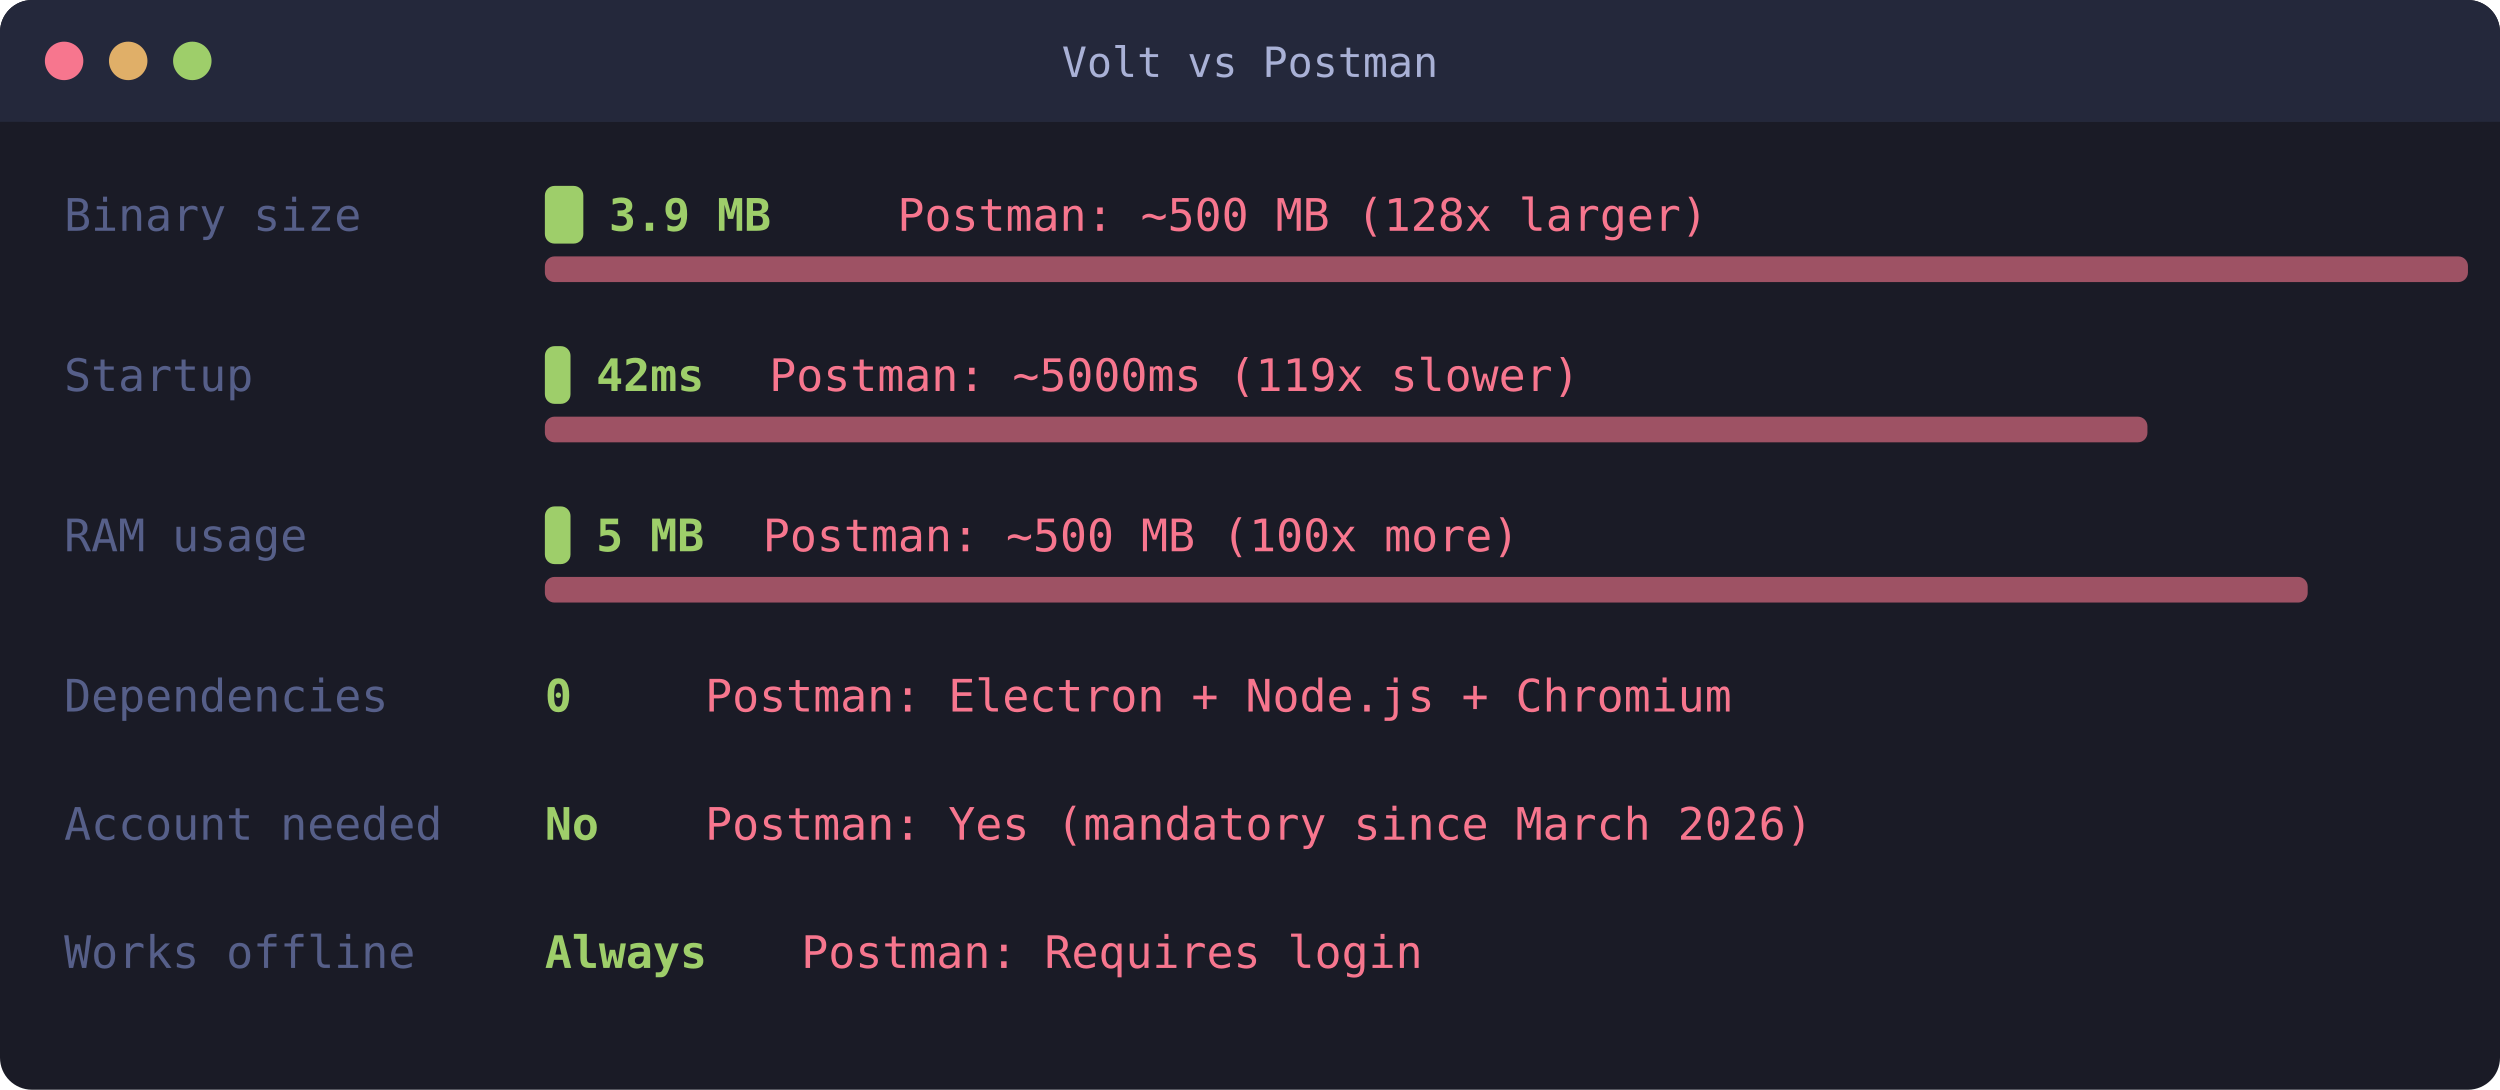
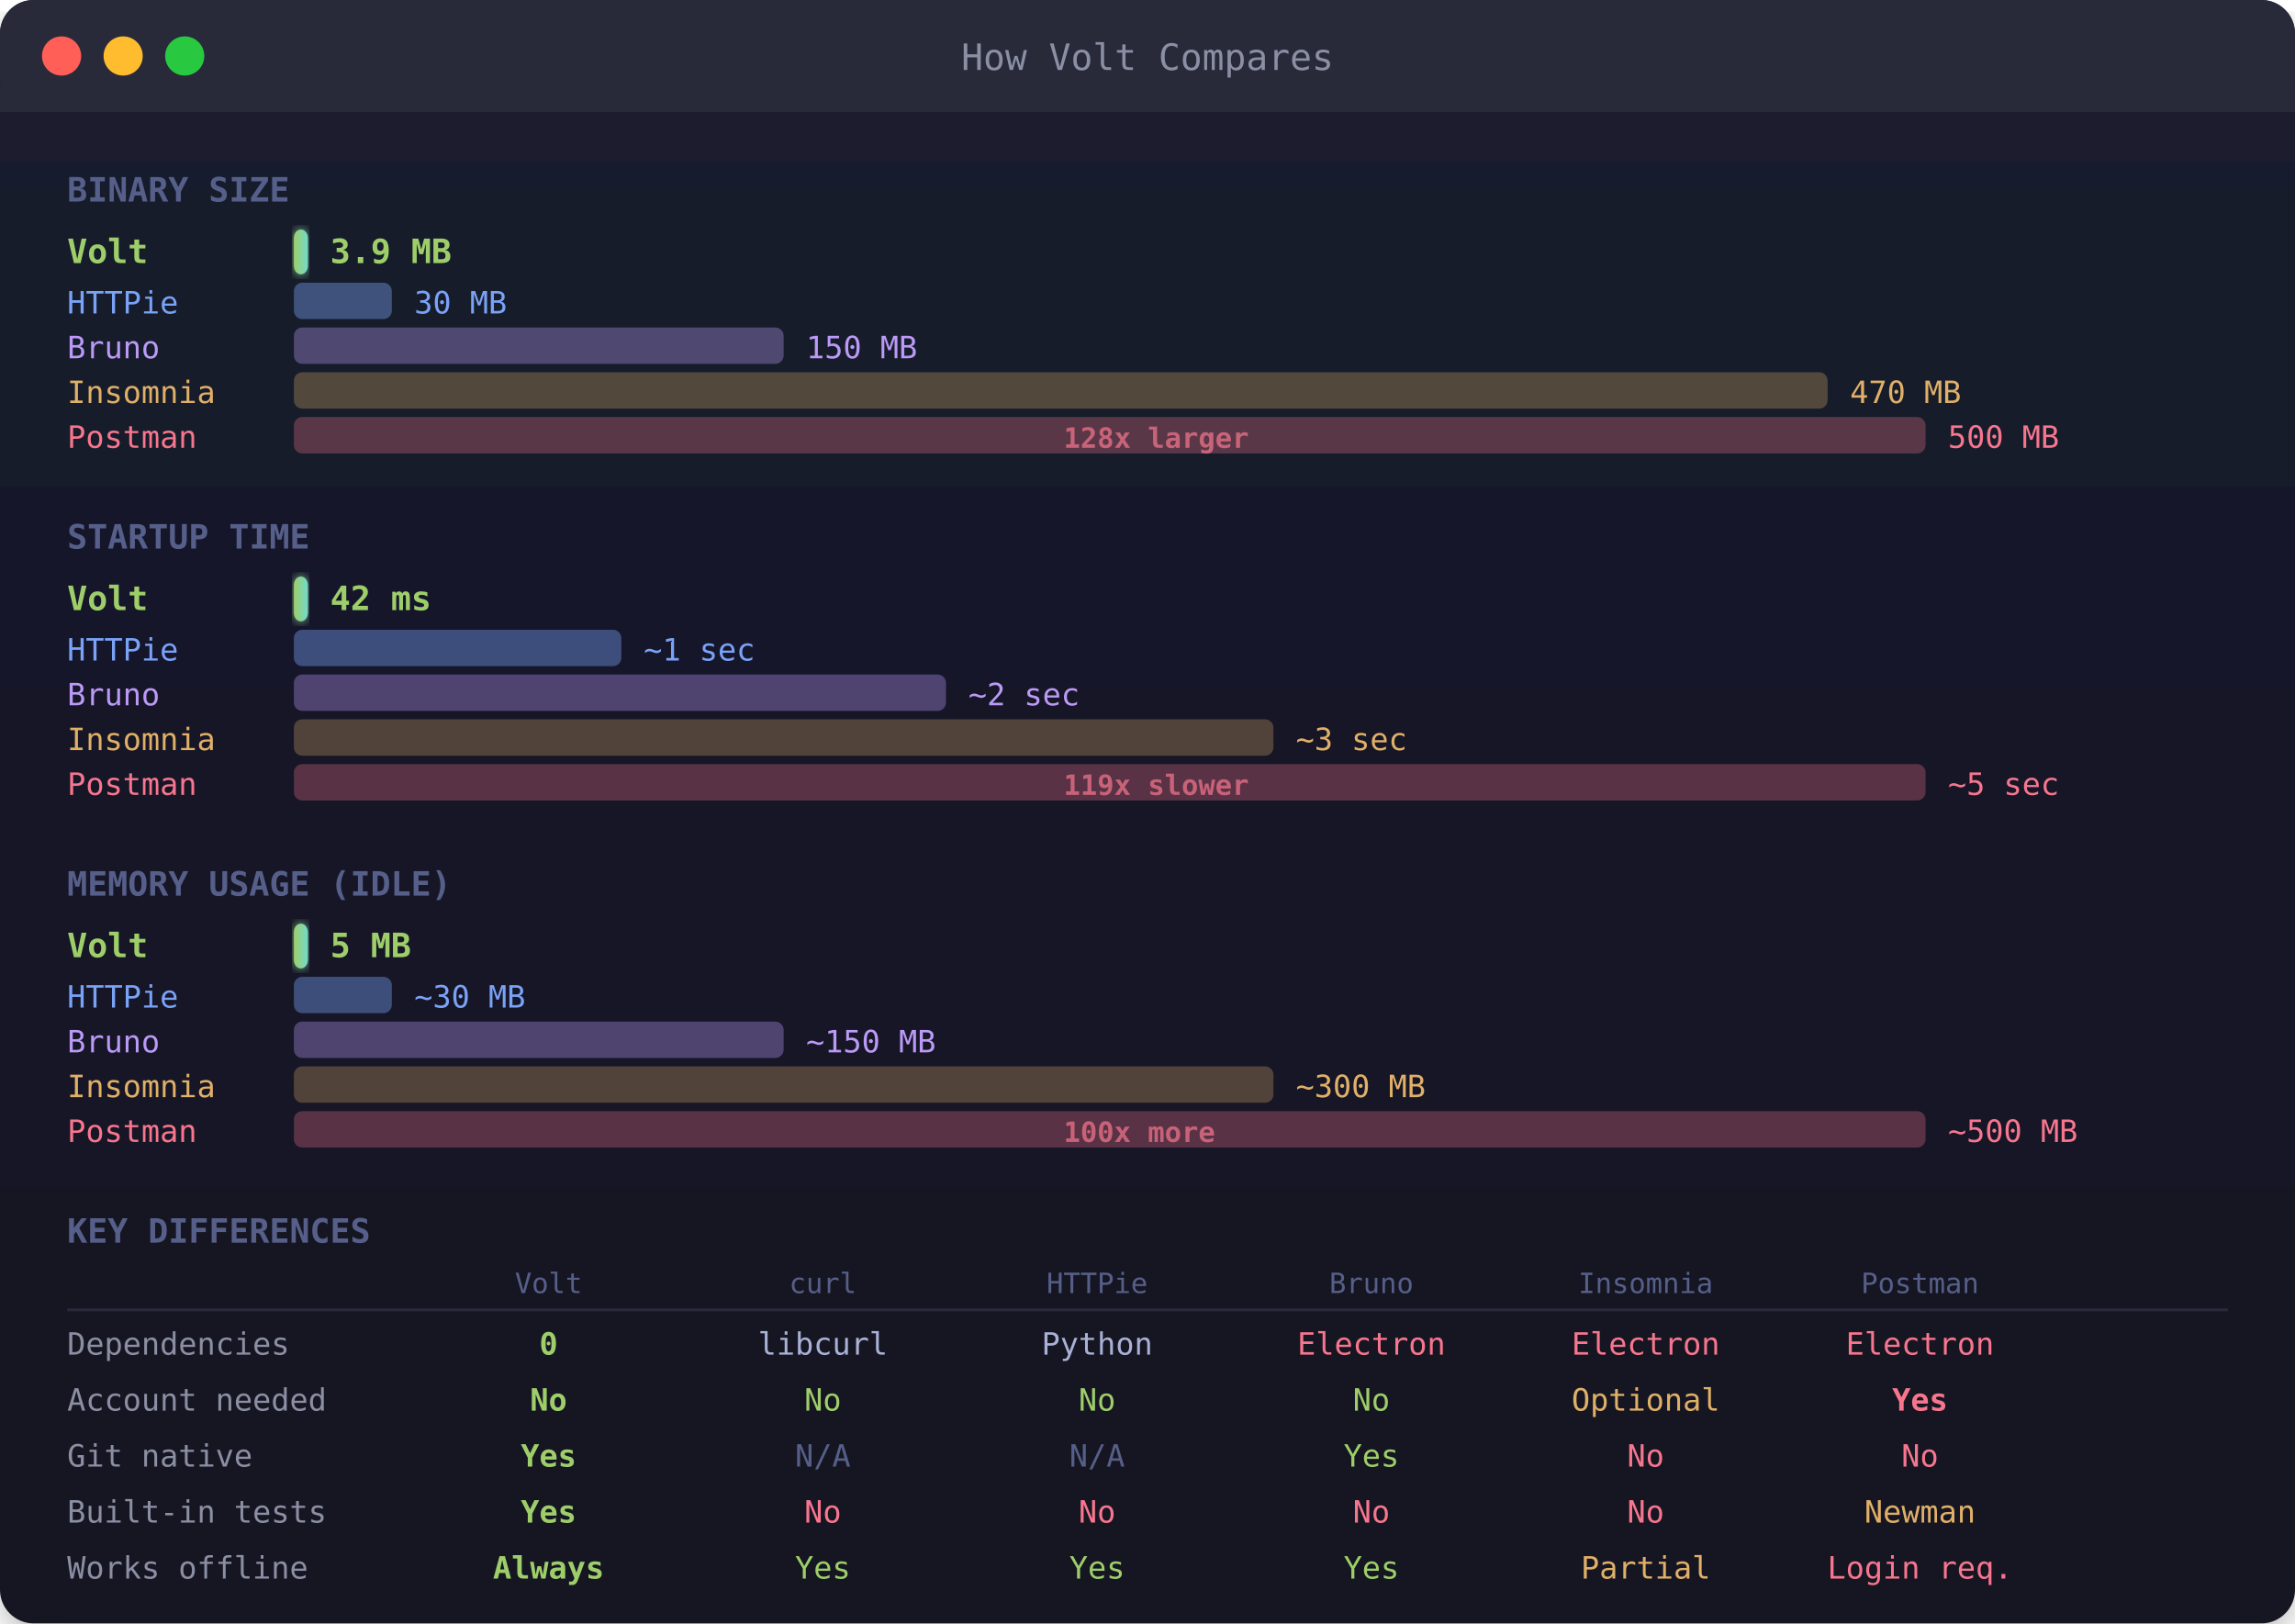
- <svg xmlns="http://www.w3.org/2000/svg" width="780" height="340" viewBox="0 0 780 340">
+ <svg xmlns="http://www.w3.org/2000/svg" width="820" height="580" viewBox="0 0 820 580">
  <defs>
-     <style>
-       .bg { fill: #1a1b26; }
-       .titlebar { fill: #24283b; }
-       .dot-red { fill: #f7768e; }
-       .dot-yellow { fill: #e0af68; }
-       .dot-green { fill: #9ece6a; }
-       .title { fill: #a9b1d6; font-family: 'SF Mono', 'Cascadia Code', 'Fira Code', 'Consolas', monospace; font-size: 13px; }
-       .prompt { fill: #7aa2f7; font-family: 'SF Mono', 'Cascadia Code', 'Fira Code', 'Consolas', monospace; font-size: 14px; }
-       .cmd { fill: #c0caf5; font-family: 'SF Mono', 'Cascadia Code', 'Fira Code', 'Consolas', monospace; font-size: 14px; }
-       .label { fill: #565f89; font-family: 'SF Mono', 'Cascadia Code', 'Fira Code', 'Consolas', monospace; font-size: 14px; }
-       .volt-val { fill: #9ece6a; font-family: 'SF Mono', 'Cascadia Code', 'Fira Code', 'Consolas', monospace; font-size: 14px; font-weight: bold; }
-       .other-val { fill: #f7768e; font-family: 'SF Mono', 'Cascadia Code', 'Fira Code', 'Consolas', monospace; font-size: 14px; }
-       .bar-volt { fill: #9ece6a; }
-       .bar-other { fill: #f7768e; opacity: 0.6; }
-       .divider { stroke: #24283b; stroke-width: 1; }
-     </style>
+     <linearGradient id="bgGrad" x1="0" y1="0" x2="0" y2="1">
+       <stop offset="0%" stop-color="#1a1b2e" />
+       <stop offset="100%" stop-color="#151621" />
+     </linearGradient>
+     <linearGradient id="voltGrad" x1="0" y1="0" x2="1" y2="0">
+       <stop offset="0%" stop-color="#9ece6a" />
+       <stop offset="100%" stop-color="#73daca" />
+     </linearGradient>
+     <linearGradient id="curlGrad" x1="0" y1="0" x2="1" y2="0">
+       <stop offset="0%" stop-color="#7aa2f7" />
+       <stop offset="100%" stop-color="#7dcfff" />
+     </linearGradient>
+     <filter id="shadow">
+       <feDropShadow dx="0" dy="4" stdDeviation="8" flood-color="#000" flood-opacity="0.4" />
+     </filter>
+     <filter id="glow">
+       <feGaussianBlur stdDeviation="2" result="coloredBlur" />
+       <feMerge>
+         <feMergeNode in="coloredBlur" />
+         <feMergeNode in="SourceGraphic" />
+       </feMerge>
+     </filter>
  </defs>
-   <rect class="bg" width="780" height="340" rx="10" />
-   <rect class="titlebar" width="780" height="38" rx="10" />
-   <rect class="titlebar" y="28" width="780" height="10" />
-   <circle class="dot-red" cx="20" cy="19" r="6" />
-   <circle class="dot-yellow" cx="40" cy="19" r="6" />
-   <circle class="dot-green" cx="60" cy="19" r="6" />
-   <text class="title" x="390" y="24" text-anchor="middle">Volt vs Postman</text>
-   <text class="label" x="20" y="72">Binary size</text>
-   <rect class="bar-volt" x="170" y="58" width="12" height="18" rx="3" />
-   <text class="volt-val" x="190" y="72">3.9 MB</text>
-   <rect class="bar-other" x="170" y="80" width="600" height="8" rx="3" />
-   <text class="other-val" x="280" y="72">Postman: ~500 MB (128x larger)</text>
-   <text class="label" x="20" y="122">Startup</text>
-   <rect class="bar-volt" x="170" y="108" width="8" height="18" rx="3" />
-   <text class="volt-val" x="186" y="122">42ms</text>
-   <rect class="bar-other" x="170" y="130" width="500" height="8" rx="3" />
-   <text class="other-val" x="240" y="122">Postman: ~5000ms (119x slower)</text>
-   <text class="label" x="20" y="172">RAM usage</text>
-   <rect class="bar-volt" x="170" y="158" width="8" height="18" rx="3" />
-   <text class="volt-val" x="186" y="172">5 MB</text>
-   <rect class="bar-other" x="170" y="180" width="550" height="8" rx="3" />
-   <text class="other-val" x="238" y="172">Postman: ~500 MB (100x more)</text>
-   <text class="label" x="20" y="222">Dependencies</text>
-   <text class="volt-val" x="170" y="222">0</text>
-   <text class="other-val" x="220" y="222">Postman: Electron + Node.js + Chromium</text>
-   <text class="label" x="20" y="262">Account needed</text>
-   <text class="volt-val" x="170" y="262">No</text>
-   <text class="other-val" x="220" y="262">Postman: Yes (mandatory since March 2026)</text>
-   <text class="label" x="20" y="302">Works offline</text>
-   <text class="volt-val" x="170" y="302">Always</text>
-   <text class="other-val" x="250" y="302">Postman: Requires login</text>
+   <rect width="820" height="580" rx="12" fill="url(#bgGrad)" filter="url(#shadow)" />
+   <rect width="820" height="40" rx="12" fill="#282a3a" />
+   <rect y="30" width="820" height="10" fill="#282a3a" />
+   <circle cx="22" cy="20" r="7" fill="#ff5f57" />
+   <circle cx="44" cy="20" r="7" fill="#febc2e" />
+   <circle cx="66" cy="20" r="7" fill="#28c840" />
+   <text x="410" y="25" text-anchor="middle" fill="#8b8fa3" font-family="'SF Mono',Consolas,monospace" font-size="13">How Volt Compares</text>
+   <text x="24" y="72" fill="#565f89" font-family="'SF Mono',Consolas,monospace" font-size="12" font-weight="bold">BINARY SIZE</text>
+   <text x="24" y="94" fill="#9ece6a" font-family="'SF Mono',Consolas,monospace" font-size="12" font-weight="bold">Volt</text>
+   <rect x="105" y="82" width="5" height="16" rx="3" fill="url(#voltGrad)" filter="url(#glow)" />
+   <text x="118" y="94" fill="#9ece6a" font-family="'SF Mono',Consolas,monospace" font-size="12" font-weight="bold">3.9 MB</text>
+   <text x="24" y="112" fill="#7aa2f7" font-family="'SF Mono',Consolas,monospace" font-size="11">HTTPie</text>
+   <rect x="105" y="101" width="35" height="13" rx="3" fill="#7aa2f7" opacity="0.4" />
+   <text x="148" y="112" fill="#7aa2f7" font-family="'SF Mono',Consolas,monospace" font-size="11">30 MB</text>
+   <text x="24" y="128" fill="#bb9af7" font-family="'SF Mono',Consolas,monospace" font-size="11">Bruno</text>
+   <rect x="105" y="117" width="175" height="13" rx="3" fill="#bb9af7" opacity="0.35" />
+   <text x="288" y="128" fill="#bb9af7" font-family="'SF Mono',Consolas,monospace" font-size="11">150 MB</text>
+   <text x="24" y="144" fill="#e0af68" font-family="'SF Mono',Consolas,monospace" font-size="11">Insomnia</text>
+   <rect x="105" y="133" width="548" height="13" rx="3" fill="#e0af68" opacity="0.3" />
+   <text x="661" y="144" fill="#e0af68" font-family="'SF Mono',Consolas,monospace" font-size="11">470 MB</text>
+   <text x="24" y="160" fill="#f7768e" font-family="'SF Mono',Consolas,monospace" font-size="11">Postman</text>
+   <rect x="105" y="149" width="583" height="13" rx="3" fill="#f7768e" opacity="0.3" />
+   <text x="696" y="160" fill="#f7768e" font-family="'SF Mono',Consolas,monospace" font-size="11">500 MB</text>
+   <text x="380" y="160" fill="#f7768e" font-family="'SF Mono',Consolas,monospace" font-size="10" font-weight="bold" opacity="0.7">128x larger</text>
+   <text x="24" y="196" fill="#565f89" font-family="'SF Mono',Consolas,monospace" font-size="12" font-weight="bold">STARTUP TIME</text>
+   <text x="24" y="218" fill="#9ece6a" font-family="'SF Mono',Consolas,monospace" font-size="12" font-weight="bold">Volt</text>
+   <rect x="105" y="206" width="5" height="16" rx="3" fill="url(#voltGrad)" filter="url(#glow)" />
+   <text x="118" y="218" fill="#9ece6a" font-family="'SF Mono',Consolas,monospace" font-size="12" font-weight="bold">42 ms</text>
+   <text x="24" y="236" fill="#7aa2f7" font-family="'SF Mono',Consolas,monospace" font-size="11">HTTPie</text>
+   <rect x="105" y="225" width="117" height="13" rx="3" fill="#7aa2f7" opacity="0.4" />
+   <text x="230" y="236" fill="#7aa2f7" font-family="'SF Mono',Consolas,monospace" font-size="11">~1 sec</text>
+   <text x="24" y="252" fill="#bb9af7" font-family="'SF Mono',Consolas,monospace" font-size="11">Bruno</text>
+   <rect x="105" y="241" width="233" height="13" rx="3" fill="#bb9af7" opacity="0.35" />
+   <text x="346" y="252" fill="#bb9af7" font-family="'SF Mono',Consolas,monospace" font-size="11">~2 sec</text>
+   <text x="24" y="268" fill="#e0af68" font-family="'SF Mono',Consolas,monospace" font-size="11">Insomnia</text>
+   <rect x="105" y="257" width="350" height="13" rx="3" fill="#e0af68" opacity="0.3" />
+   <text x="463" y="268" fill="#e0af68" font-family="'SF Mono',Consolas,monospace" font-size="11">~3 sec</text>
+   <text x="24" y="284" fill="#f7768e" font-family="'SF Mono',Consolas,monospace" font-size="11">Postman</text>
+   <rect x="105" y="273" width="583" height="13" rx="3" fill="#f7768e" opacity="0.3" />
+   <text x="696" y="284" fill="#f7768e" font-family="'SF Mono',Consolas,monospace" font-size="11">~5 sec</text>
+   <text x="380" y="284" fill="#f7768e" font-family="'SF Mono',Consolas,monospace" font-size="10" font-weight="bold" opacity="0.7">119x slower</text>
+   <text x="24" y="320" fill="#565f89" font-family="'SF Mono',Consolas,monospace" font-size="12" font-weight="bold">MEMORY USAGE (IDLE)</text>
+   <text x="24" y="342" fill="#9ece6a" font-family="'SF Mono',Consolas,monospace" font-size="12" font-weight="bold">Volt</text>
+   <rect x="105" y="330" width="5" height="16" rx="3" fill="url(#voltGrad)" filter="url(#glow)" />
+   <text x="118" y="342" fill="#9ece6a" font-family="'SF Mono',Consolas,monospace" font-size="12" font-weight="bold">5 MB</text>
+   <text x="24" y="360" fill="#7aa2f7" font-family="'SF Mono',Consolas,monospace" font-size="11">HTTPie</text>
+   <rect x="105" y="349" width="35" height="13" rx="3" fill="#7aa2f7" opacity="0.4" />
+   <text x="148" y="360" fill="#7aa2f7" font-family="'SF Mono',Consolas,monospace" font-size="11">~30 MB</text>
+   <text x="24" y="376" fill="#bb9af7" font-family="'SF Mono',Consolas,monospace" font-size="11">Bruno</text>
+   <rect x="105" y="365" width="175" height="13" rx="3" fill="#bb9af7" opacity="0.35" />
+   <text x="288" y="376" fill="#bb9af7" font-family="'SF Mono',Consolas,monospace" font-size="11">~150 MB</text>
+   <text x="24" y="392" fill="#e0af68" font-family="'SF Mono',Consolas,monospace" font-size="11">Insomnia</text>
+   <rect x="105" y="381" width="350" height="13" rx="3" fill="#e0af68" opacity="0.3" />
+   <text x="463" y="392" fill="#e0af68" font-family="'SF Mono',Consolas,monospace" font-size="11">~300 MB</text>
+   <text x="24" y="408" fill="#f7768e" font-family="'SF Mono',Consolas,monospace" font-size="11">Postman</text>
+   <rect x="105" y="397" width="583" height="13" rx="3" fill="#f7768e" opacity="0.3" />
+   <text x="696" y="408" fill="#f7768e" font-family="'SF Mono',Consolas,monospace" font-size="11">~500 MB</text>
+   <text x="380" y="408" fill="#f7768e" font-family="'SF Mono',Consolas,monospace" font-size="10" font-weight="bold" opacity="0.7">100x more</text>
+   <text x="24" y="444" fill="#565f89" font-family="'SF Mono',Consolas,monospace" font-size="12" font-weight="bold">KEY DIFFERENCES</text>
+   <text x="196" y="462" fill="#565f89" font-family="'SF Mono',Consolas,monospace" font-size="10" text-anchor="middle">Volt</text>
+   <text x="294" y="462" fill="#565f89" font-family="'SF Mono',Consolas,monospace" font-size="10" text-anchor="middle">curl</text>
+   <text x="392" y="462" fill="#565f89" font-family="'SF Mono',Consolas,monospace" font-size="10" text-anchor="middle">HTTPie</text>
+   <text x="490" y="462" fill="#565f89" font-family="'SF Mono',Consolas,monospace" font-size="10" text-anchor="middle">Bruno</text>
+   <text x="588" y="462" fill="#565f89" font-family="'SF Mono',Consolas,monospace" font-size="10" text-anchor="middle">Insomnia</text>
+   <text x="686" y="462" fill="#565f89" font-family="'SF Mono',Consolas,monospace" font-size="10" text-anchor="middle">Postman</text>
+   <line x1="24" y1="468" x2="796" y2="468" stroke="#282a3a" stroke-width="1" />
+   <text x="24" y="484" fill="#8b8fa3" font-family="'SF Mono',Consolas,monospace" font-size="11">Dependencies</text>
+   <text x="196" y="484" fill="#9ece6a" font-family="'SF Mono',Consolas,monospace" font-size="11" font-weight="bold" text-anchor="middle">0</text>
+   <text x="294" y="484" fill="#a9b1d6" font-family="'SF Mono',Consolas,monospace" font-size="11" text-anchor="middle">libcurl</text>
+   <text x="392" y="484" fill="#a9b1d6" font-family="'SF Mono',Consolas,monospace" font-size="11" text-anchor="middle">Python</text>
+   <text x="490" y="484" fill="#f7768e" font-family="'SF Mono',Consolas,monospace" font-size="11" text-anchor="middle">Electron</text>
+   <text x="588" y="484" fill="#f7768e" font-family="'SF Mono',Consolas,monospace" font-size="11" text-anchor="middle">Electron</text>
+   <text x="686" y="484" fill="#f7768e" font-family="'SF Mono',Consolas,monospace" font-size="11" text-anchor="middle">Electron</text>
+   <text x="24" y="504" fill="#8b8fa3" font-family="'SF Mono',Consolas,monospace" font-size="11">Account needed</text>
+   <text x="196" y="504" fill="#9ece6a" font-family="'SF Mono',Consolas,monospace" font-size="11" font-weight="bold" text-anchor="middle">No</text>
+   <text x="294" y="504" fill="#9ece6a" font-family="'SF Mono',Consolas,monospace" font-size="11" text-anchor="middle">No</text>
+   <text x="392" y="504" fill="#9ece6a" font-family="'SF Mono',Consolas,monospace" font-size="11" text-anchor="middle">No</text>
+   <text x="490" y="504" fill="#9ece6a" font-family="'SF Mono',Consolas,monospace" font-size="11" text-anchor="middle">No</text>
+   <text x="588" y="504" fill="#e0af68" font-family="'SF Mono',Consolas,monospace" font-size="11" text-anchor="middle">Optional</text>
+   <text x="686" y="504" fill="#f7768e" font-family="'SF Mono',Consolas,monospace" font-size="11" font-weight="bold" text-anchor="middle">Yes</text>
+   <text x="24" y="524" fill="#8b8fa3" font-family="'SF Mono',Consolas,monospace" font-size="11">Git native</text>
+   <text x="196" y="524" fill="#9ece6a" font-family="'SF Mono',Consolas,monospace" font-size="11" font-weight="bold" text-anchor="middle">Yes</text>
+   <text x="294" y="524" fill="#565f89" font-family="'SF Mono',Consolas,monospace" font-size="11" text-anchor="middle">N/A</text>
+   <text x="392" y="524" fill="#565f89" font-family="'SF Mono',Consolas,monospace" font-size="11" text-anchor="middle">N/A</text>
+   <text x="490" y="524" fill="#9ece6a" font-family="'SF Mono',Consolas,monospace" font-size="11" text-anchor="middle">Yes</text>
+   <text x="588" y="524" fill="#f7768e" font-family="'SF Mono',Consolas,monospace" font-size="11" text-anchor="middle">No</text>
+   <text x="686" y="524" fill="#f7768e" font-family="'SF Mono',Consolas,monospace" font-size="11" text-anchor="middle">No</text>
+   <text x="24" y="544" fill="#8b8fa3" font-family="'SF Mono',Consolas,monospace" font-size="11">Built-in tests</text>
+   <text x="196" y="544" fill="#9ece6a" font-family="'SF Mono',Consolas,monospace" font-size="11" font-weight="bold" text-anchor="middle">Yes</text>
+   <text x="294" y="544" fill="#f7768e" font-family="'SF Mono',Consolas,monospace" font-size="11" text-anchor="middle">No</text>
+   <text x="392" y="544" fill="#f7768e" font-family="'SF Mono',Consolas,monospace" font-size="11" text-anchor="middle">No</text>
+   <text x="490" y="544" fill="#f7768e" font-family="'SF Mono',Consolas,monospace" font-size="11" text-anchor="middle">No</text>
+   <text x="588" y="544" fill="#f7768e" font-family="'SF Mono',Consolas,monospace" font-size="11" text-anchor="middle">No</text>
+   <text x="686" y="544" fill="#e0af68" font-family="'SF Mono',Consolas,monospace" font-size="11" text-anchor="middle">Newman</text>
+   <text x="24" y="564" fill="#8b8fa3" font-family="'SF Mono',Consolas,monospace" font-size="11">Works offline</text>
+   <text x="196" y="564" fill="#9ece6a" font-family="'SF Mono',Consolas,monospace" font-size="11" font-weight="bold" text-anchor="middle">Always</text>
+   <text x="294" y="564" fill="#9ece6a" font-family="'SF Mono',Consolas,monospace" font-size="11" text-anchor="middle">Yes</text>
+   <text x="392" y="564" fill="#9ece6a" font-family="'SF Mono',Consolas,monospace" font-size="11" text-anchor="middle">Yes</text>
+   <text x="490" y="564" fill="#9ece6a" font-family="'SF Mono',Consolas,monospace" font-size="11" text-anchor="middle">Yes</text>
+   <text x="588" y="564" fill="#e0af68" font-family="'SF Mono',Consolas,monospace" font-size="11" text-anchor="middle">Partial</text>
+   <text x="686" y="564" fill="#f7768e" font-family="'SF Mono',Consolas,monospace" font-size="11" text-anchor="middle">Login req.</text>
</svg>
